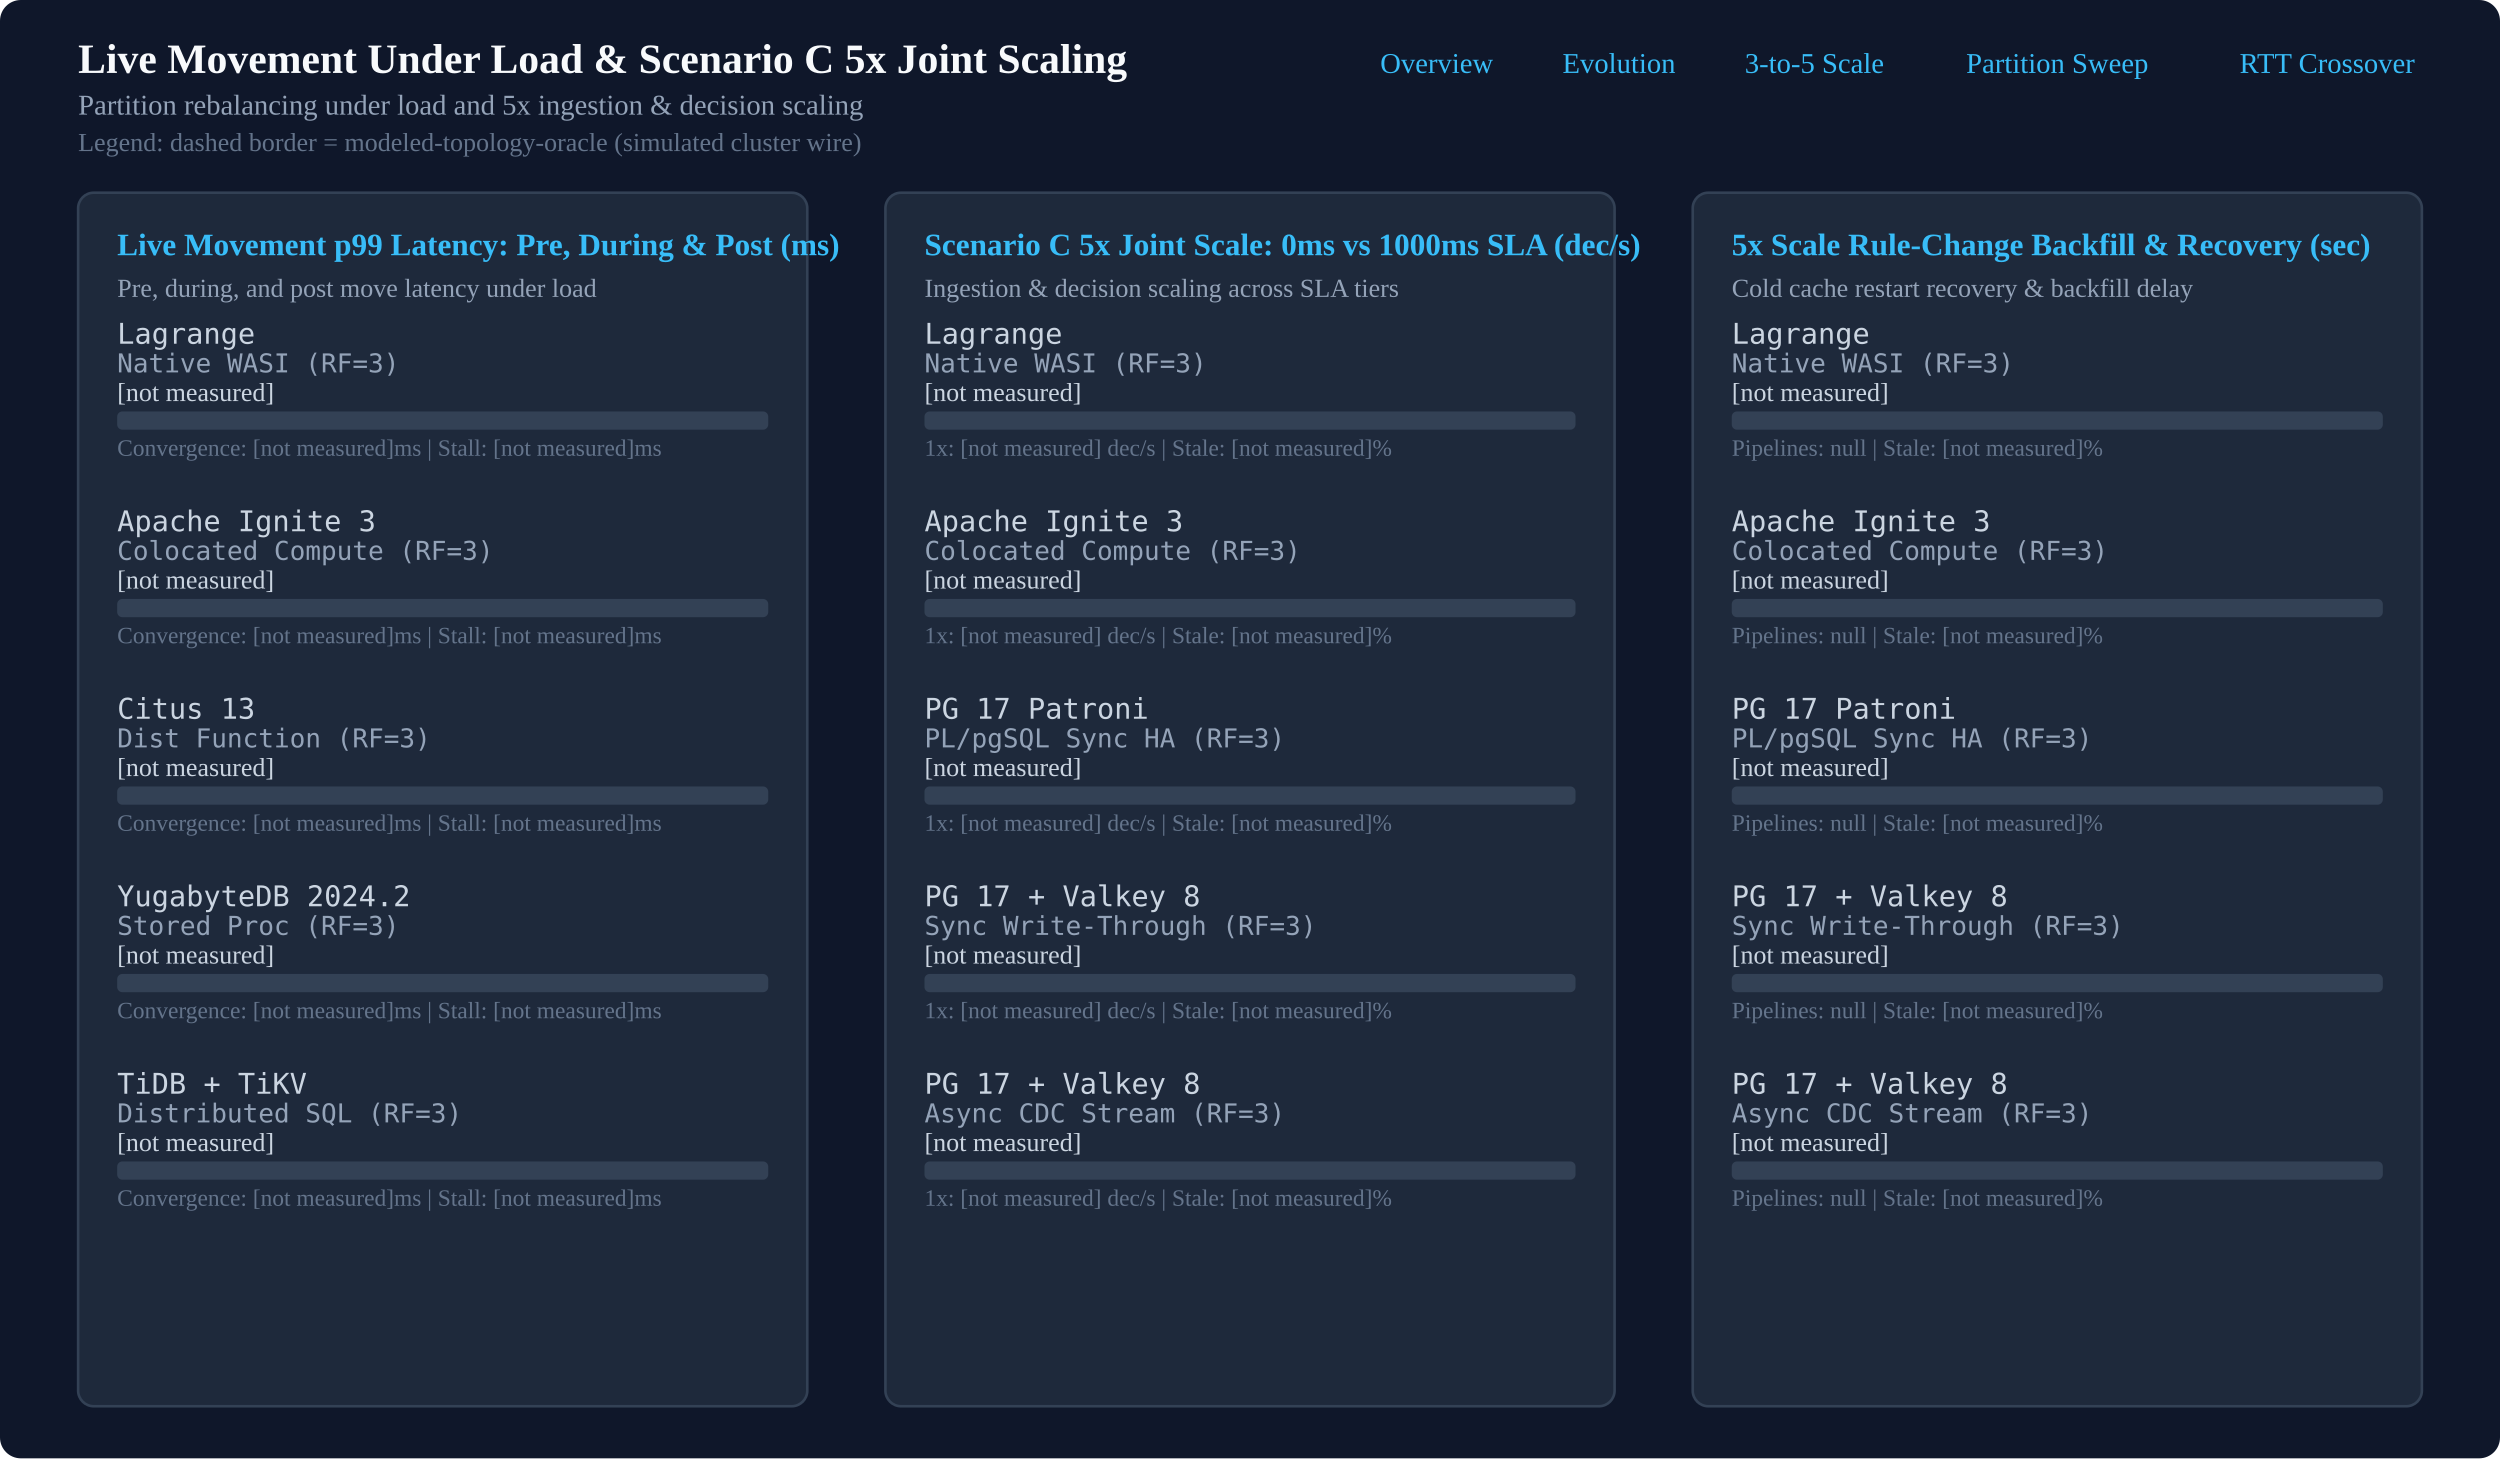
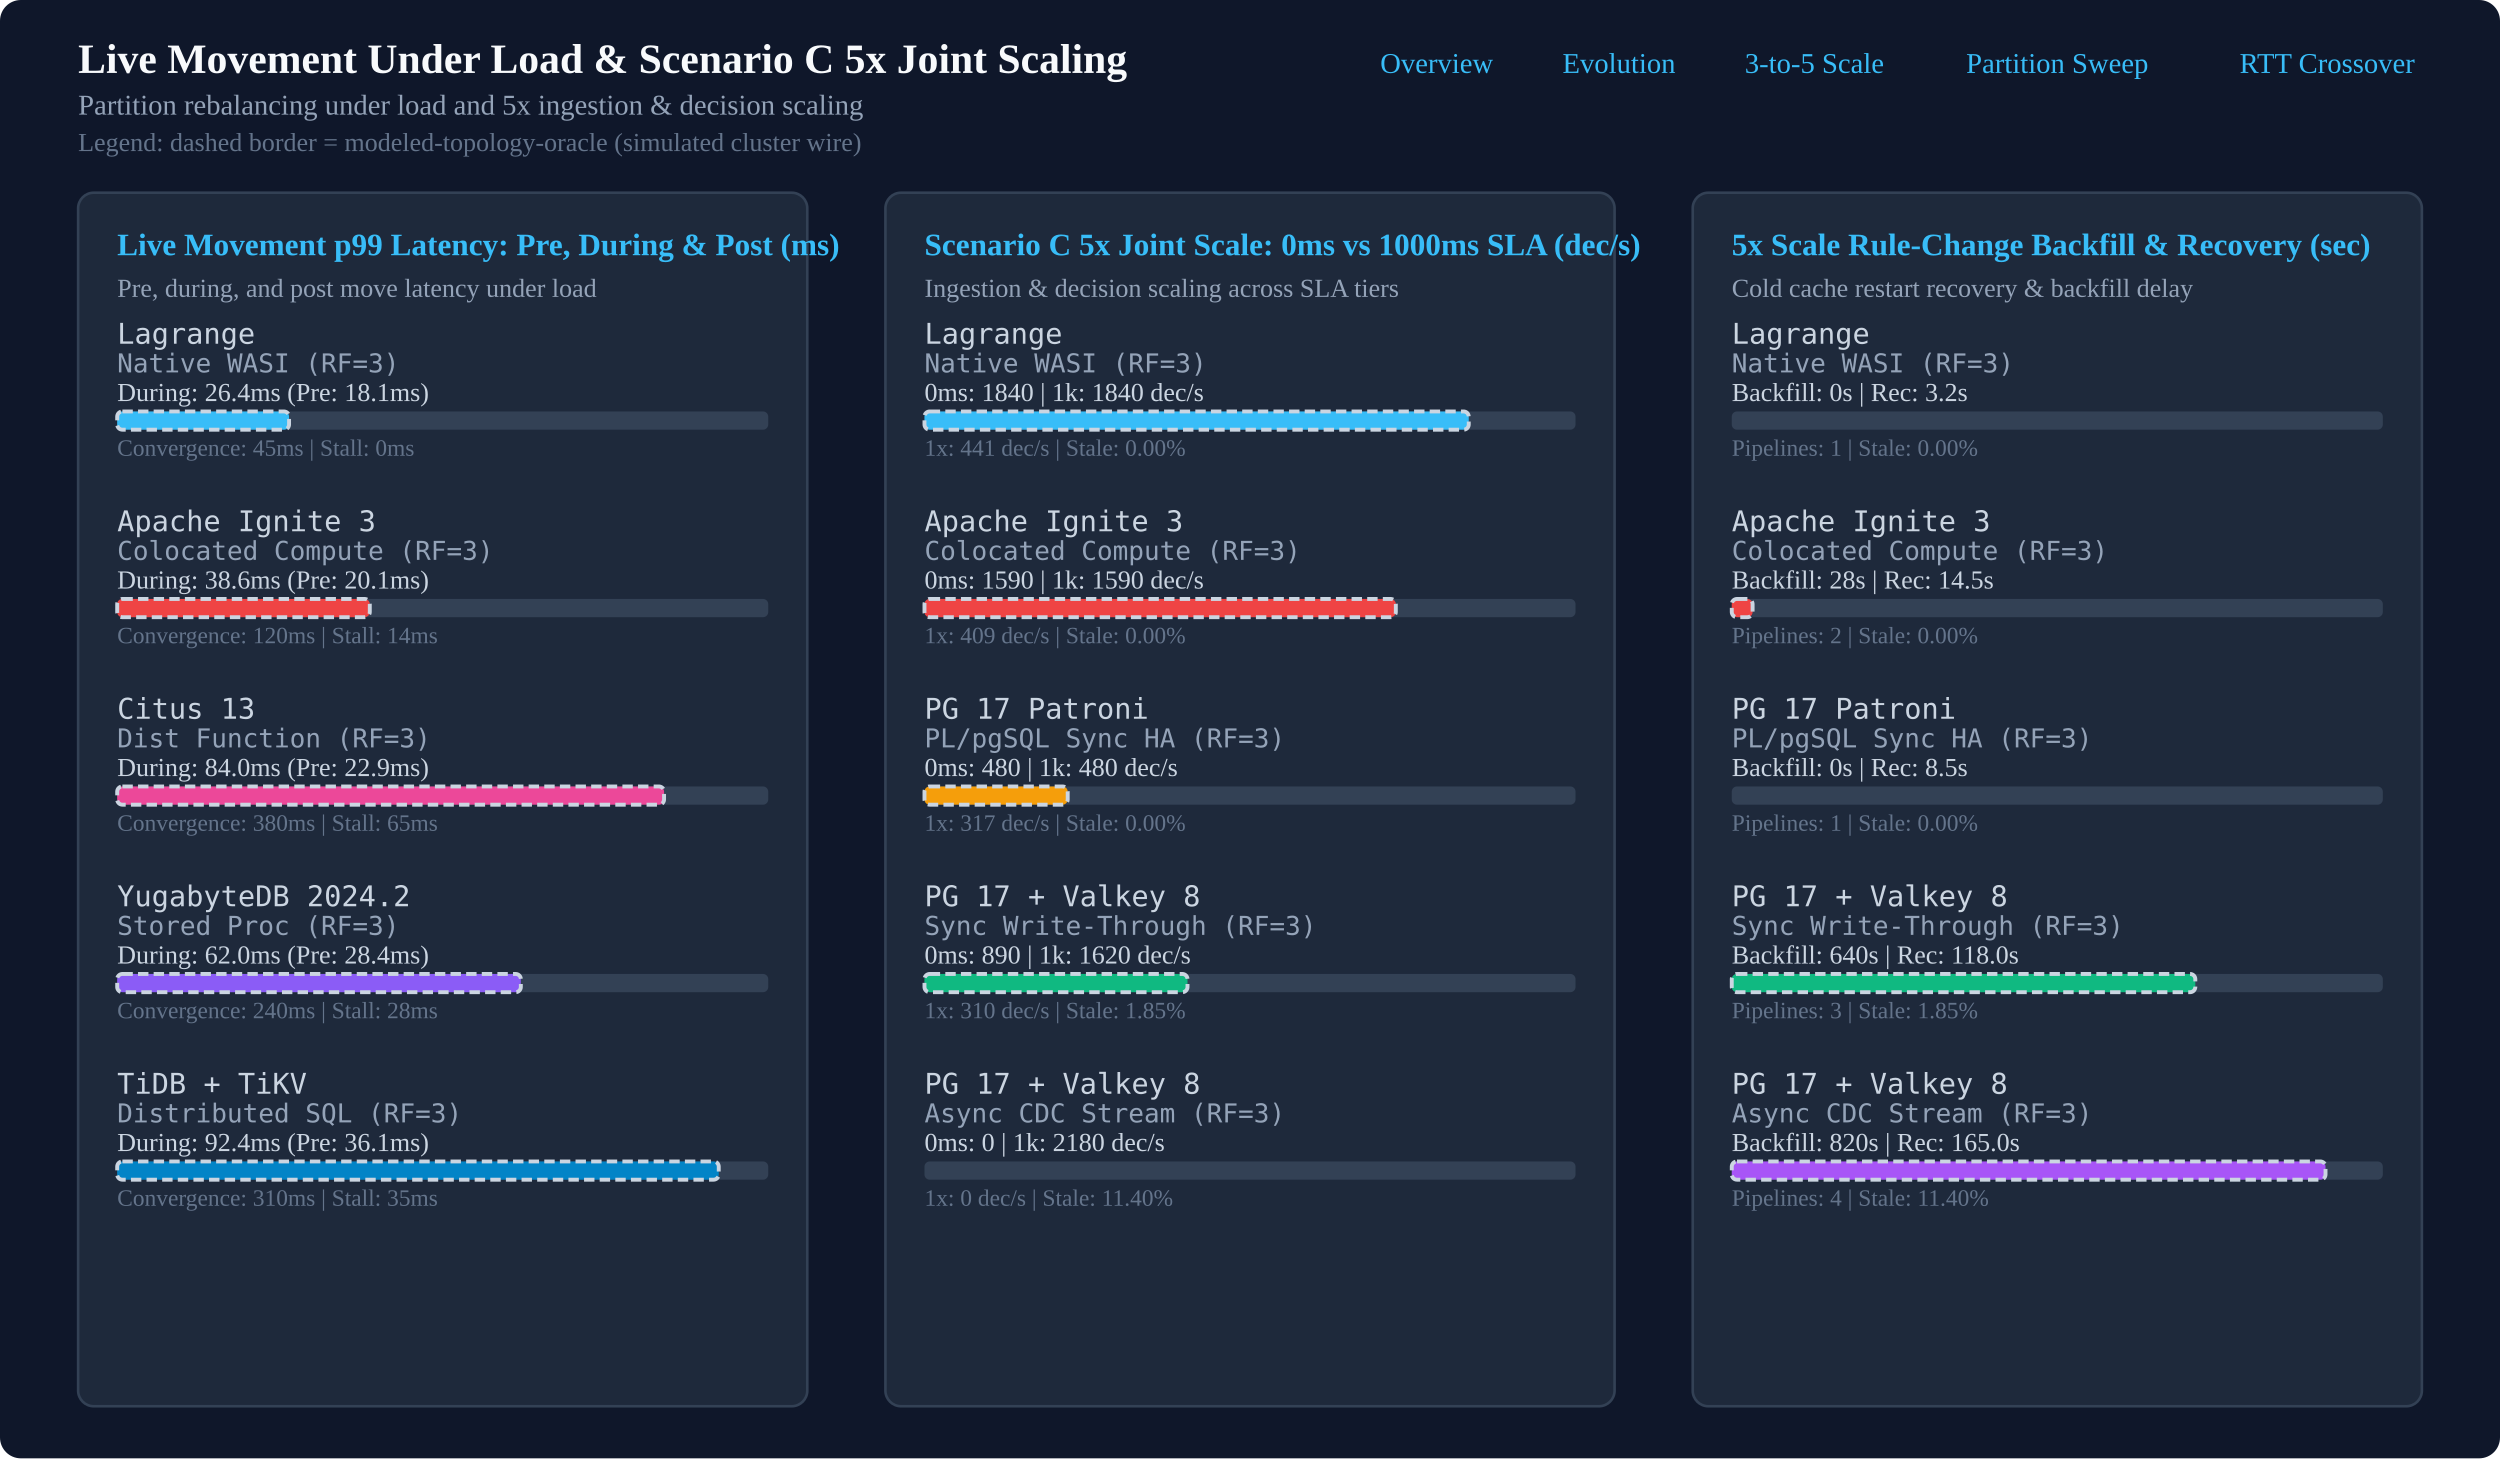
<svg xmlns="http://www.w3.org/2000/svg" viewBox="0 0 960 560" width="960" height="560">
  <rect width="960" height="560" fill="#0f172a" rx="8" />
  <text x="30" y="28" fill="#f8fafc" font-size="16" font-weight="bold">Live Movement Under Load &amp; Scenario C 5x Joint Scaling</text>
  <text x="30" y="44" fill="#94a3b8" font-size="11">Partition rebalancing under load and 5x ingestion &amp; decision scaling</text>
  <text x="30" y="58" fill="#64748b" font-size="10">Legend: dashed border = modeled-topology-oracle (simulated cluster wire)</text>
  <a href="README.md">
    <text x="530" y="28" fill="#38bdf8" font-size="11">Overview</text>
  </a>
  <a href="lagrange-metrics-evolution.md">
    <text x="600" y="28" fill="#38bdf8" font-size="11">Evolution</text>
  </a>
  <a href="scaleout-3to5-node-rf3-progress.md">
    <text x="670" y="28" fill="#38bdf8" font-size="11">3-to-5 Scale</text>
  </a>
  <a href="partition-granularity-sweep-progress.md">
    <text x="755" y="28" fill="#38bdf8" font-size="11">Partition Sweep</text>
  </a>
  <a href="scenario-b-rtt-working-set-crossover.md">
    <text x="860" y="28" fill="#38bdf8" font-size="11">RTT Crossover</text>
  </a>
  <rect x="30" y="74" width="280" height="466" fill="#1e293b" rx="6" stroke="#334155" />
  <text x="45" y="98" fill="#38bdf8" font-size="12" font-weight="bold">Live Movement p99 Latency: Pre, During &amp; Post (ms)</text>
  <text x="45" y="114" fill="#94a3b8" font-size="10">Pre, during, and post move latency under load</text>
  <rect x="340" y="74" width="280" height="466" fill="#1e293b" rx="6" stroke="#334155" />
  <text x="355" y="98" fill="#38bdf8" font-size="12" font-weight="bold">Scenario C 5x Joint Scale: 0ms vs 1000ms SLA (dec/s)</text>
  <text x="355" y="114" fill="#94a3b8" font-size="10">Ingestion &amp; decision scaling across SLA tiers</text>
  <rect x="650" y="74" width="280" height="466" fill="#1e293b" rx="6" stroke="#334155" />
  <text x="665" y="98" fill="#38bdf8" font-size="12" font-weight="bold">5x Scale Rule-Change Backfill &amp; Recovery (sec)</text>
  <text x="665" y="114" fill="#94a3b8" font-size="10">Cold cache restart recovery &amp; backfill delay</text>
  <text x="45" y="132" fill="#cbd5e1" font-size="11" font-family="monospace">Lagrange</text>
  <text x="45" y="143" fill="#94a3b8" font-size="10" font-family="monospace">Native WASI (RF=3)</text>
-   <text x="45" y="154" fill="#cbd5e1" font-size="10">[not measured]</text>
+   <text x="45" y="154" fill="#cbd5e1" font-size="10">During: 26.4ms (Pre: 18.1ms)</text>
  <rect x="45" y="158" width="250" height="7" fill="#334155" rx="2" />
-   <text x="45" y="175" fill="#64748b" font-size="9">Convergence: [not measured]ms | Stall: [not measured]ms</text>
+   <rect x="45" y="158" width="66" height="7" fill="#38bdf8" rx="2" stroke="#cbd5e1" stroke-width="1.5" stroke-dasharray="4,2" />
+   <text x="45" y="175" fill="#64748b" font-size="9">Convergence: 45ms | Stall: 0ms</text>
  <text x="45" y="204" fill="#cbd5e1" font-size="11" font-family="monospace">Apache Ignite 3</text>
  <text x="45" y="215" fill="#94a3b8" font-size="10" font-family="monospace">Colocated Compute (RF=3)</text>
-   <text x="45" y="226" fill="#cbd5e1" font-size="10">[not measured]</text>
+   <text x="45" y="226" fill="#cbd5e1" font-size="10">During: 38.6ms (Pre: 20.1ms)</text>
  <rect x="45" y="230" width="250" height="7" fill="#334155" rx="2" />
-   <text x="45" y="247" fill="#64748b" font-size="9">Convergence: [not measured]ms | Stall: [not measured]ms</text>
+   <rect x="45" y="230" width="97" height="7" fill="#ef4444" rx="2" stroke="#cbd5e1" stroke-width="1.5" stroke-dasharray="4,2" />
+   <text x="45" y="247" fill="#64748b" font-size="9">Convergence: 120ms | Stall: 14ms</text>
  <text x="45" y="276" fill="#cbd5e1" font-size="11" font-family="monospace">Citus 13</text>
  <text x="45" y="287" fill="#94a3b8" font-size="10" font-family="monospace">Dist Function (RF=3)</text>
-   <text x="45" y="298" fill="#cbd5e1" font-size="10">[not measured]</text>
+   <text x="45" y="298" fill="#cbd5e1" font-size="10">During: 84.0ms (Pre: 22.9ms)</text>
  <rect x="45" y="302" width="250" height="7" fill="#334155" rx="2" />
-   <text x="45" y="319" fill="#64748b" font-size="9">Convergence: [not measured]ms | Stall: [not measured]ms</text>
+   <rect x="45" y="302" width="210" height="7" fill="#ec4899" rx="2" stroke="#cbd5e1" stroke-width="1.5" stroke-dasharray="4,2" />
+   <text x="45" y="319" fill="#64748b" font-size="9">Convergence: 380ms | Stall: 65ms</text>
  <text x="45" y="348" fill="#cbd5e1" font-size="11" font-family="monospace">YugabyteDB 2024.2</text>
  <text x="45" y="359" fill="#94a3b8" font-size="10" font-family="monospace">Stored Proc (RF=3)</text>
-   <text x="45" y="370" fill="#cbd5e1" font-size="10">[not measured]</text>
+   <text x="45" y="370" fill="#cbd5e1" font-size="10">During: 62.0ms (Pre: 28.4ms)</text>
  <rect x="45" y="374" width="250" height="7" fill="#334155" rx="2" />
-   <text x="45" y="391" fill="#64748b" font-size="9">Convergence: [not measured]ms | Stall: [not measured]ms</text>
+   <rect x="45" y="374" width="155" height="7" fill="#8b5cf6" rx="2" stroke="#cbd5e1" stroke-width="1.5" stroke-dasharray="4,2" />
+   <text x="45" y="391" fill="#64748b" font-size="9">Convergence: 240ms | Stall: 28ms</text>
  <text x="45" y="420" fill="#cbd5e1" font-size="11" font-family="monospace">TiDB + TiKV</text>
  <text x="45" y="431" fill="#94a3b8" font-size="10" font-family="monospace">Distributed SQL (RF=3)</text>
-   <text x="45" y="442" fill="#cbd5e1" font-size="10">[not measured]</text>
+   <text x="45" y="442" fill="#cbd5e1" font-size="10">During: 92.4ms (Pre: 36.1ms)</text>
  <rect x="45" y="446" width="250" height="7" fill="#334155" rx="2" />
-   <text x="45" y="463" fill="#64748b" font-size="9">Convergence: [not measured]ms | Stall: [not measured]ms</text>
+   <rect x="45" y="446" width="231" height="7" fill="#0284c7" rx="2" stroke="#cbd5e1" stroke-width="1.5" stroke-dasharray="4,2" />
+   <text x="45" y="463" fill="#64748b" font-size="9">Convergence: 310ms | Stall: 35ms</text>
  <text x="355" y="132" fill="#cbd5e1" font-size="11" font-family="monospace">Lagrange</text>
  <text x="355" y="143" fill="#94a3b8" font-size="10" font-family="monospace">Native WASI (RF=3)</text>
-   <text x="355" y="154" fill="#cbd5e1" font-size="10">[not measured]</text>
+   <text x="355" y="154" fill="#cbd5e1" font-size="10">0ms: 1840 | 1k: 1840 dec/s</text>
  <rect x="355" y="158" width="250" height="7" fill="#334155" rx="2" />
-   <text x="355" y="175" fill="#64748b" font-size="9">1x: [not measured] dec/s | Stale: [not measured]%</text>
+   <rect x="355" y="158" width="209" height="7" fill="#38bdf8" rx="2" stroke="#cbd5e1" stroke-width="1.5" stroke-dasharray="4,2" />
+   <text x="355" y="175" fill="#64748b" font-size="9">1x: 441 dec/s | Stale: 0.00%</text>
  <text x="355" y="204" fill="#cbd5e1" font-size="11" font-family="monospace">Apache Ignite 3</text>
  <text x="355" y="215" fill="#94a3b8" font-size="10" font-family="monospace">Colocated Compute (RF=3)</text>
-   <text x="355" y="226" fill="#cbd5e1" font-size="10">[not measured]</text>
+   <text x="355" y="226" fill="#cbd5e1" font-size="10">0ms: 1590 | 1k: 1590 dec/s</text>
  <rect x="355" y="230" width="250" height="7" fill="#334155" rx="2" />
-   <text x="355" y="247" fill="#64748b" font-size="9">1x: [not measured] dec/s | Stale: [not measured]%</text>
+   <rect x="355" y="230" width="181" height="7" fill="#ef4444" rx="2" stroke="#cbd5e1" stroke-width="1.5" stroke-dasharray="4,2" />
+   <text x="355" y="247" fill="#64748b" font-size="9">1x: 409 dec/s | Stale: 0.00%</text>
  <text x="355" y="276" fill="#cbd5e1" font-size="11" font-family="monospace">PG 17 Patroni</text>
  <text x="355" y="287" fill="#94a3b8" font-size="10" font-family="monospace">PL/pgSQL Sync HA (RF=3)</text>
-   <text x="355" y="298" fill="#cbd5e1" font-size="10">[not measured]</text>
+   <text x="355" y="298" fill="#cbd5e1" font-size="10">0ms: 480 | 1k: 480 dec/s</text>
  <rect x="355" y="302" width="250" height="7" fill="#334155" rx="2" />
-   <text x="355" y="319" fill="#64748b" font-size="9">1x: [not measured] dec/s | Stale: [not measured]%</text>
+   <rect x="355" y="302" width="55" height="7" fill="#f59e0b" rx="2" stroke="#cbd5e1" stroke-width="1.5" stroke-dasharray="4,2" />
+   <text x="355" y="319" fill="#64748b" font-size="9">1x: 317 dec/s | Stale: 0.00%</text>
  <text x="355" y="348" fill="#cbd5e1" font-size="11" font-family="monospace">PG 17 + Valkey 8</text>
  <text x="355" y="359" fill="#94a3b8" font-size="10" font-family="monospace">Sync Write-Through (RF=3)</text>
-   <text x="355" y="370" fill="#cbd5e1" font-size="10">[not measured]</text>
+   <text x="355" y="370" fill="#cbd5e1" font-size="10">0ms: 890 | 1k: 1620 dec/s</text>
  <rect x="355" y="374" width="250" height="7" fill="#334155" rx="2" />
-   <text x="355" y="391" fill="#64748b" font-size="9">1x: [not measured] dec/s | Stale: [not measured]%</text>
+   <rect x="355" y="374" width="101" height="7" fill="#10b981" rx="2" stroke="#cbd5e1" stroke-width="1.5" stroke-dasharray="4,2" />
+   <text x="355" y="391" fill="#64748b" font-size="9">1x: 310 dec/s | Stale: 1.85%</text>
  <text x="355" y="420" fill="#cbd5e1" font-size="11" font-family="monospace">PG 17 + Valkey 8</text>
  <text x="355" y="431" fill="#94a3b8" font-size="10" font-family="monospace">Async CDC Stream (RF=3)</text>
-   <text x="355" y="442" fill="#cbd5e1" font-size="10">[not measured]</text>
+   <text x="355" y="442" fill="#cbd5e1" font-size="10">0ms: 0 | 1k: 2180 dec/s</text>
  <rect x="355" y="446" width="250" height="7" fill="#334155" rx="2" />
-   <text x="355" y="463" fill="#64748b" font-size="9">1x: [not measured] dec/s | Stale: [not measured]%</text>
+   <text x="355" y="463" fill="#64748b" font-size="9">1x: 0 dec/s | Stale: 11.40%</text>
  <text x="665" y="132" fill="#cbd5e1" font-size="11" font-family="monospace">Lagrange</text>
  <text x="665" y="143" fill="#94a3b8" font-size="10" font-family="monospace">Native WASI (RF=3)</text>
-   <text x="665" y="154" fill="#cbd5e1" font-size="10">[not measured]</text>
+   <text x="665" y="154" fill="#cbd5e1" font-size="10">Backfill: 0s | Rec: 3.2s</text>
  <rect x="665" y="158" width="250" height="7" fill="#334155" rx="2" />
-   <text x="665" y="175" fill="#64748b" font-size="9">Pipelines: null | Stale: [not measured]%</text>
+   <text x="665" y="175" fill="#64748b" font-size="9">Pipelines: 1 | Stale: 0.00%</text>
  <text x="665" y="204" fill="#cbd5e1" font-size="11" font-family="monospace">Apache Ignite 3</text>
  <text x="665" y="215" fill="#94a3b8" font-size="10" font-family="monospace">Colocated Compute (RF=3)</text>
-   <text x="665" y="226" fill="#cbd5e1" font-size="10">[not measured]</text>
+   <text x="665" y="226" fill="#cbd5e1" font-size="10">Backfill: 28s | Rec: 14.5s</text>
  <rect x="665" y="230" width="250" height="7" fill="#334155" rx="2" />
-   <text x="665" y="247" fill="#64748b" font-size="9">Pipelines: null | Stale: [not measured]%</text>
+   <rect x="665" y="230" width="8" height="7" fill="#ef4444" rx="2" stroke="#cbd5e1" stroke-width="1.5" stroke-dasharray="4,2" />
+   <text x="665" y="247" fill="#64748b" font-size="9">Pipelines: 2 | Stale: 0.00%</text>
  <text x="665" y="276" fill="#cbd5e1" font-size="11" font-family="monospace">PG 17 Patroni</text>
  <text x="665" y="287" fill="#94a3b8" font-size="10" font-family="monospace">PL/pgSQL Sync HA (RF=3)</text>
-   <text x="665" y="298" fill="#cbd5e1" font-size="10">[not measured]</text>
+   <text x="665" y="298" fill="#cbd5e1" font-size="10">Backfill: 0s | Rec: 8.5s</text>
  <rect x="665" y="302" width="250" height="7" fill="#334155" rx="2" />
-   <text x="665" y="319" fill="#64748b" font-size="9">Pipelines: null | Stale: [not measured]%</text>
+   <text x="665" y="319" fill="#64748b" font-size="9">Pipelines: 1 | Stale: 0.00%</text>
  <text x="665" y="348" fill="#cbd5e1" font-size="11" font-family="monospace">PG 17 + Valkey 8</text>
  <text x="665" y="359" fill="#94a3b8" font-size="10" font-family="monospace">Sync Write-Through (RF=3)</text>
-   <text x="665" y="370" fill="#cbd5e1" font-size="10">[not measured]</text>
+   <text x="665" y="370" fill="#cbd5e1" font-size="10">Backfill: 640s | Rec: 118.0s</text>
  <rect x="665" y="374" width="250" height="7" fill="#334155" rx="2" />
-   <text x="665" y="391" fill="#64748b" font-size="9">Pipelines: null | Stale: [not measured]%</text>
+   <rect x="665" y="374" width="178" height="7" fill="#10b981" rx="2" stroke="#cbd5e1" stroke-width="1.5" stroke-dasharray="4,2" />
+   <text x="665" y="391" fill="#64748b" font-size="9">Pipelines: 3 | Stale: 1.85%</text>
  <text x="665" y="420" fill="#cbd5e1" font-size="11" font-family="monospace">PG 17 + Valkey 8</text>
  <text x="665" y="431" fill="#94a3b8" font-size="10" font-family="monospace">Async CDC Stream (RF=3)</text>
-   <text x="665" y="442" fill="#cbd5e1" font-size="10">[not measured]</text>
+   <text x="665" y="442" fill="#cbd5e1" font-size="10">Backfill: 820s | Rec: 165.0s</text>
  <rect x="665" y="446" width="250" height="7" fill="#334155" rx="2" />
-   <text x="665" y="463" fill="#64748b" font-size="9">Pipelines: null | Stale: [not measured]%</text>
+   <rect x="665" y="446" width="228" height="7" fill="#a855f7" rx="2" stroke="#cbd5e1" stroke-width="1.5" stroke-dasharray="4,2" />
+   <text x="665" y="463" fill="#64748b" font-size="9">Pipelines: 4 | Stale: 11.40%</text>
</svg>
